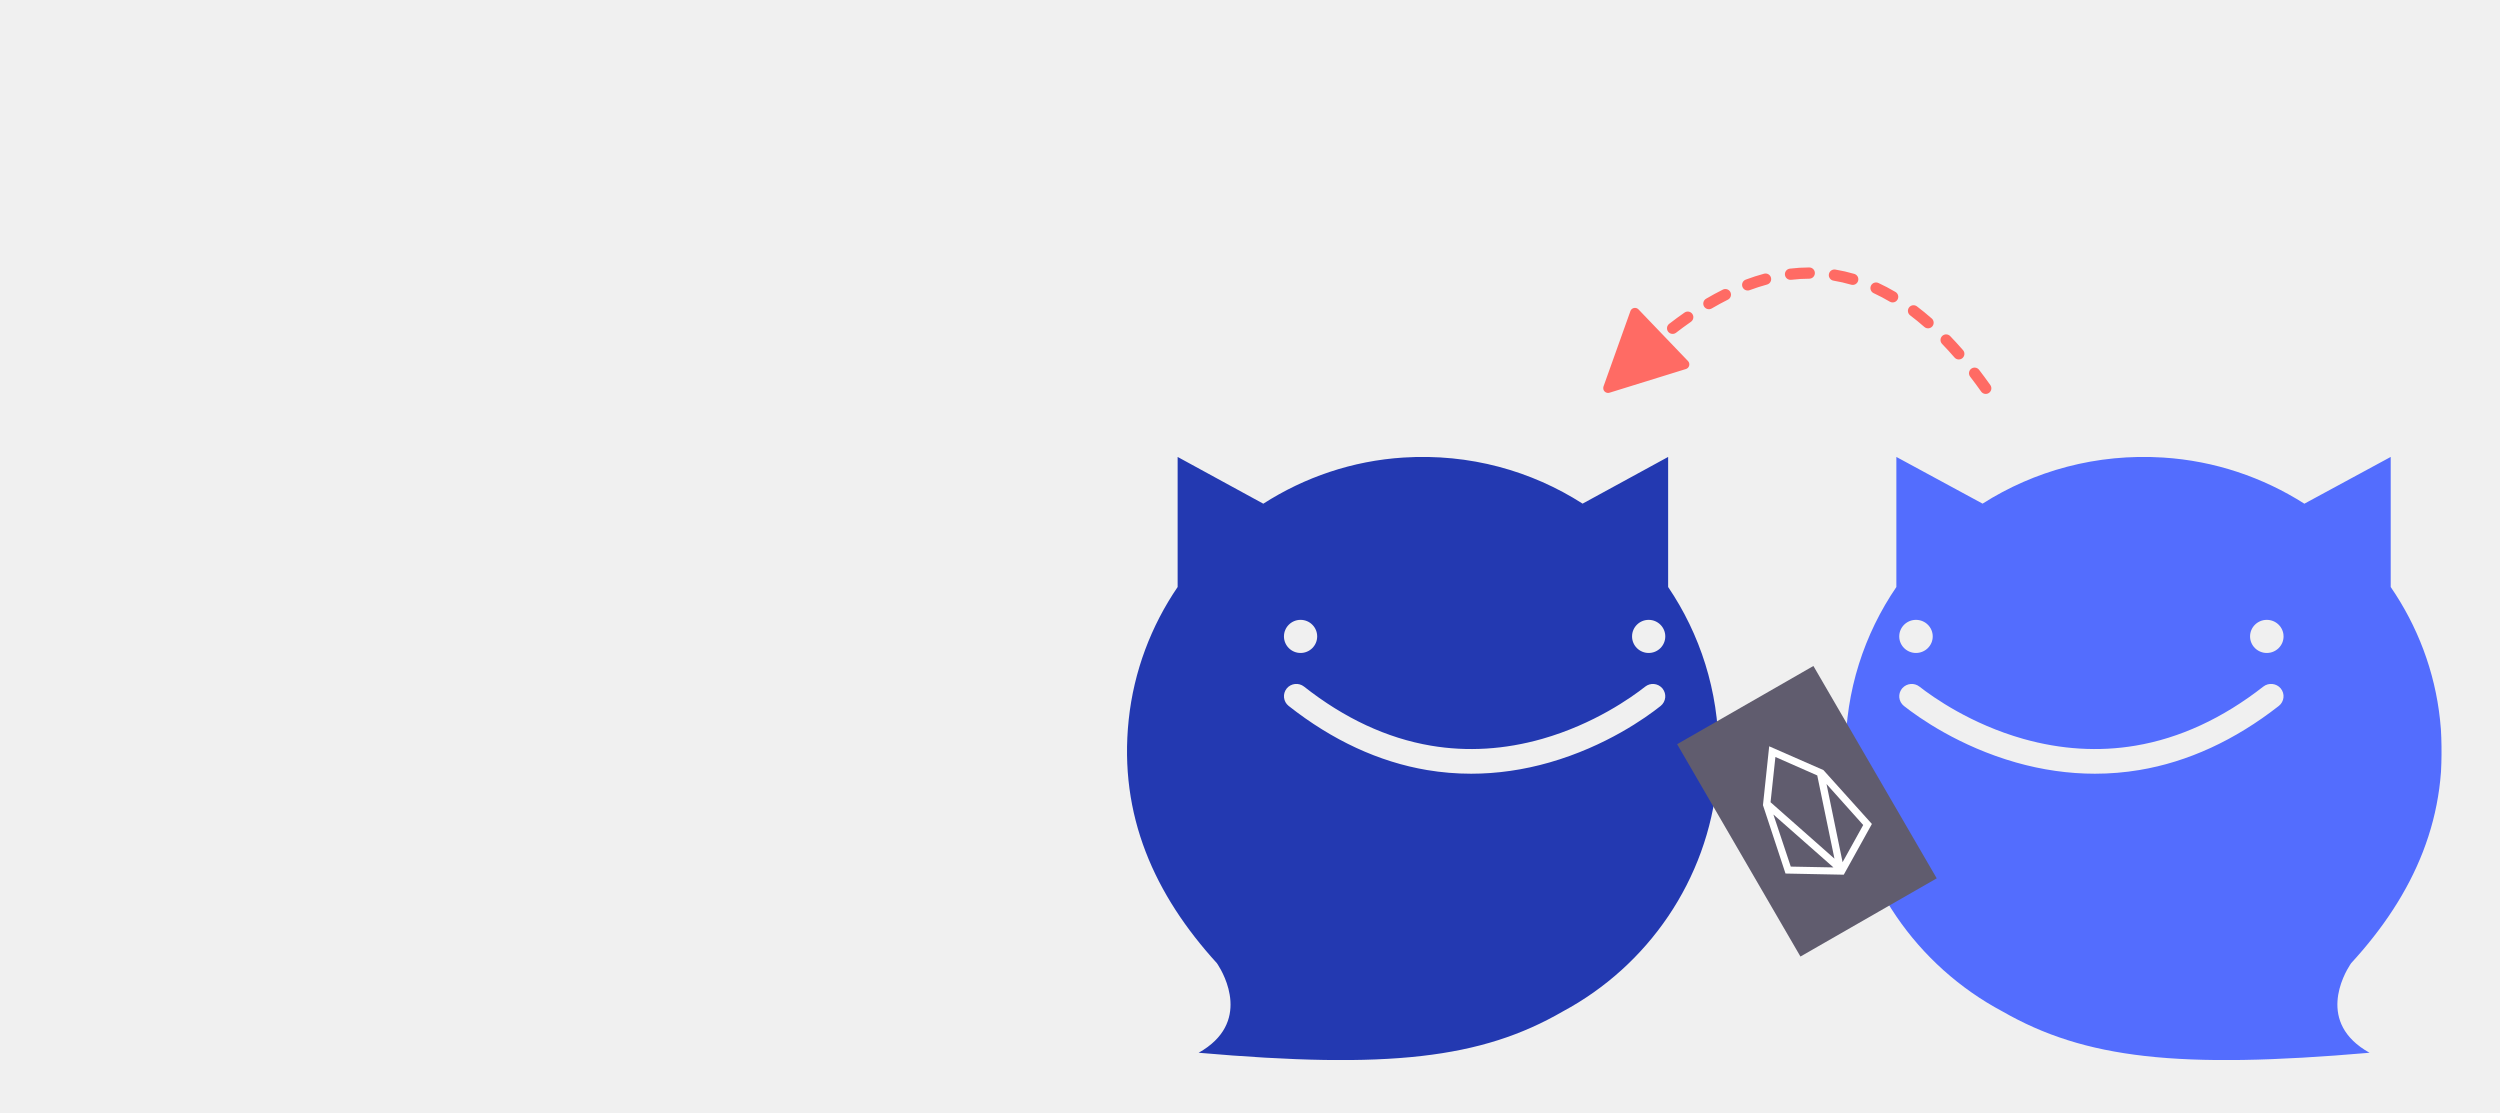
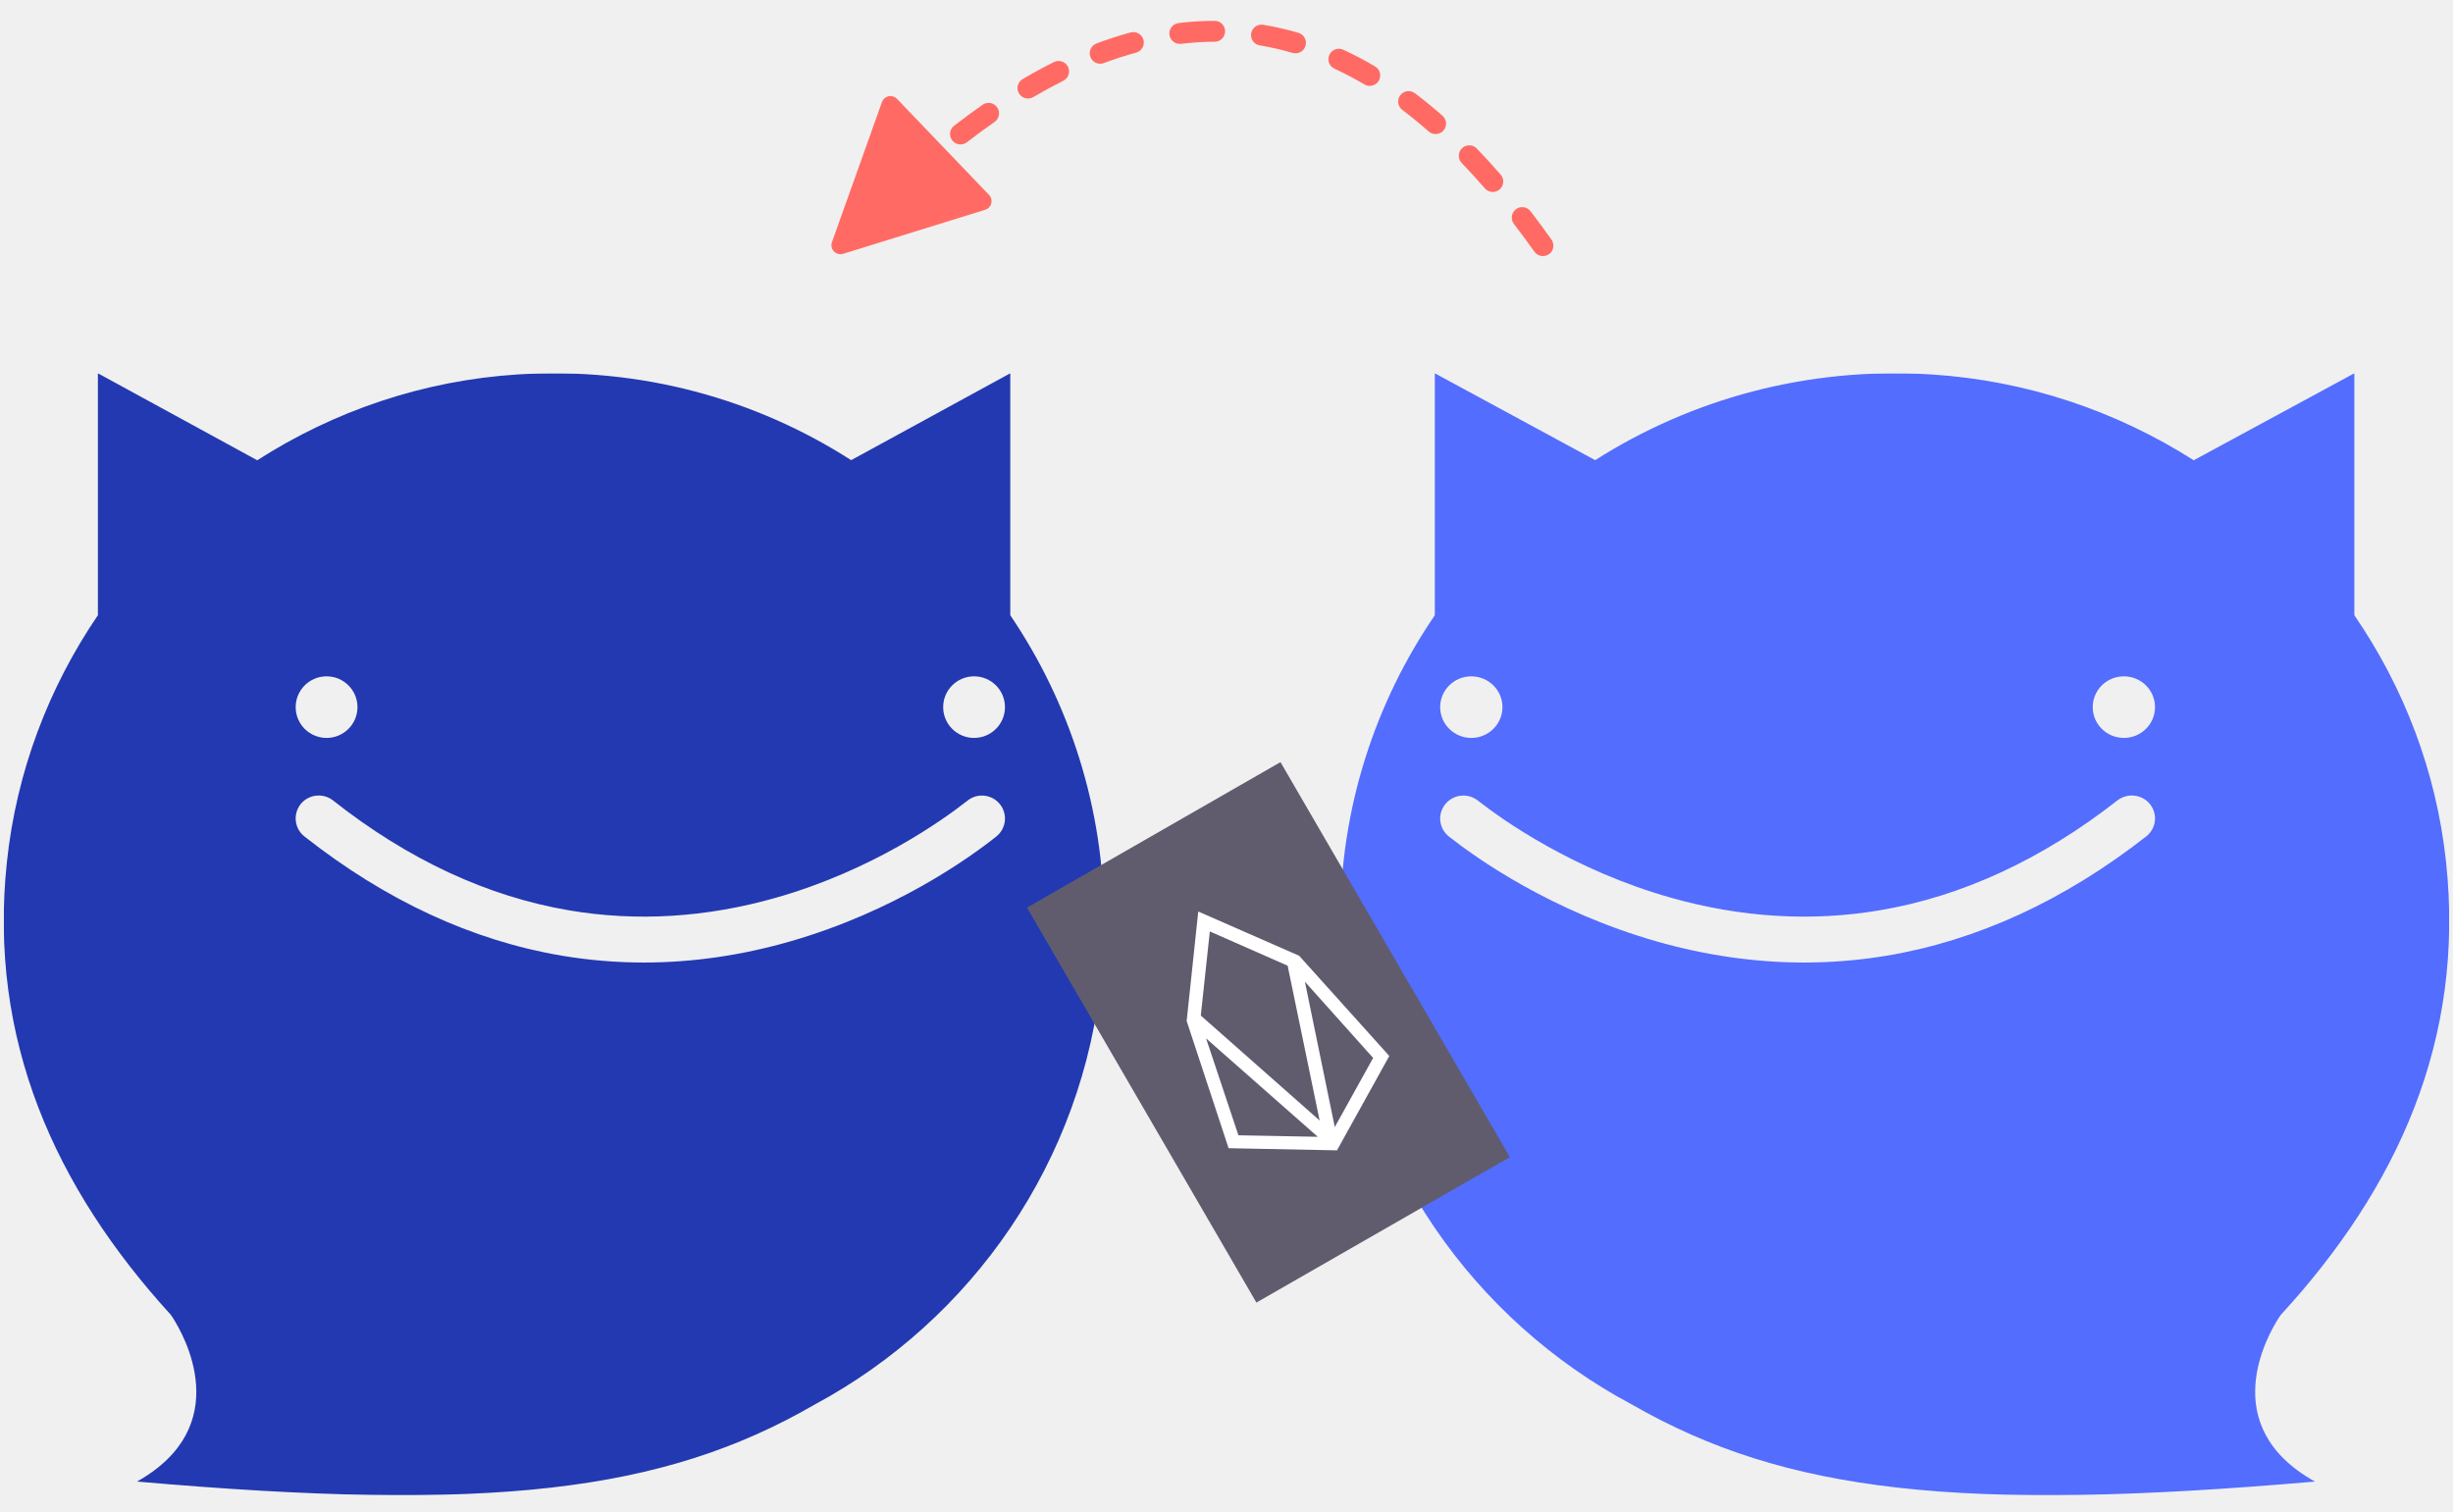
- <svg xmlns="http://www.w3.org/2000/svg" xmlns:xlink="http://www.w3.org/1999/xlink" width="400px" height="178px" viewBox="0 0 400 178" version="1.1">
+ <svg xmlns="http://www.w3.org/2000/svg" xmlns:xlink="http://www.w3.org/1999/xlink" width="211px" height="130px" viewBox="0" version="1.1">
  <defs>
    <polygon id="path-1" points="0.015 0.109 94.679 0.109 94.679 96.614 0.015 96.614" />
    <polygon id="path-3" points="0.015 0.109 95.42 0.109 95.42 96.614 0.015 96.614" />
  </defs>
  <g id="Symbols" stroke="none" stroke-width="1" fill="none" fill-rule="evenodd">
    <g id="img_vote2">
-       <g id="Group-5" transform="translate(180, 73)">
+       <g id="Group-5" transform="translate(0, 32)">
        <g id="Group-17" transform="translate(47.5, 48.5) scale(-1, 1) translate(-47.5, -48.5) ">
          <g id="Group">
            <g id="Group-3">
              <mask id="mask-2" fill="white">
                <use xlink:href="#path-1" />
              </mask>
              <g id="Clip-2" />
              <path d="M66.909,31.475 C65.441,31.475 64.251,30.289 64.251,28.826 C64.251,27.363 65.441,26.177 66.909,26.177 C68.377,26.177 69.567,27.363 69.567,28.826 C69.567,30.289 68.377,31.475 66.909,31.475 M69.555,38.614 C69.498,39.141 69.235,39.616 68.819,39.946 C61.819,45.462 54.366,48.912 46.664,50.208 C44.347,50.598 41.974,50.795 39.614,50.795 C35.471,50.795 31.256,50.189 27.09,48.996 C18.027,46.398 11.63,41.807 9.299,39.954 C8.878,39.616 8.609,39.115 8.562,38.58 C8.52,38.095 8.662,37.61 8.954,37.222 L9.057,37.096 C9.762,36.31 10.948,36.212 11.769,36.862 C13.957,38.585 19.95,42.856 28.252,45.221 C34.25,46.928 40.232,47.295 46.051,46.306 C53.072,45.119 59.906,41.936 66.357,36.852 C67.201,36.186 68.44,36.323 69.119,37.146 C69.458,37.565 69.613,38.085 69.555,38.614 M11.213,26.177 C12.681,26.177 13.871,27.363 13.871,28.826 C13.871,30.289 12.681,31.475 11.213,31.475 C9.745,31.475 8.555,30.289 8.555,28.826 C8.555,27.363 9.745,26.177 11.213,26.177 M80.137,81.352 C80.162,81.314 80.266,81.16 80.308,81.098 C90.268,70.172 96.025,57.457 94.409,42.167 C93.585,34.364 90.803,27.12 86.579,20.92 L86.579,0.109 L72.872,7.592 C66.292,3.369 58.624,0.725 50.444,0.207 C39.857,-0.464 29.961,2.34 21.786,7.582 L8.098,0.109 L8.098,20.92 L8.099,20.92 C3.003,28.446 0.026,37.515 0.026,47.277 C0.026,47.277 -0.06,49 0.248,51.815 C1.785,67.849 11.371,81.541 24.938,88.826 C38.01,96.39 52.883,98.094 83.216,95.442 C74.727,90.667 79.173,82.849 80.137,81.352" id="Fill-1" fill="#2339B1" mask="url(#mask-2)" />
            </g>
          </g>
        </g>
        <g id="Group-17" transform="translate(81, 0)">
          <g id="Group" transform="translate(34.25676, 0)">
            <g id="Group-3">
              <mask id="mask-4" fill="white">
                <use xlink:href="#path-3" />
              </mask>
              <g id="Clip-2" />
              <path d="M67.433,31.475 C65.953,31.475 64.754,30.289 64.754,28.826 C64.754,27.363 65.953,26.177 67.433,26.177 C68.912,26.177 70.112,27.363 70.112,28.826 C70.112,30.289 68.912,31.475 67.433,31.475 M70.099,38.614 C70.041,39.141 69.776,39.616 69.357,39.946 C62.302,45.462 54.792,48.912 47.029,50.208 C44.694,50.598 42.302,50.795 39.924,50.795 C35.748,50.795 31.501,50.189 27.301,48.996 C18.168,46.398 11.721,41.807 9.372,39.954 C8.947,39.616 8.676,39.115 8.629,38.58 C8.587,38.095 8.73,37.61 9.024,37.222 L9.127,37.096 C9.838,36.31 11.034,36.212 11.861,36.862 C14.067,38.585 20.106,42.856 28.473,45.221 C34.518,46.928 40.547,47.295 46.411,46.306 C53.487,45.119 60.375,41.936 66.876,36.852 C67.727,36.186 68.976,36.323 69.659,37.146 C70.001,37.565 70.158,38.085 70.099,38.614 M11.301,26.177 C12.78,26.177 13.98,27.363 13.98,28.826 C13.98,30.289 12.78,31.475 11.301,31.475 C9.821,31.475 8.622,30.289 8.622,28.826 C8.622,27.363 9.821,26.177 11.301,26.177 M80.764,81.352 C80.789,81.314 80.894,81.16 80.936,81.098 C90.975,70.172 96.776,57.457 95.148,42.167 C94.317,34.364 91.514,27.12 87.257,20.92 L87.257,0.109 L73.442,7.592 C66.811,3.369 59.082,0.725 50.839,0.207 C40.169,-0.464 30.195,2.34 21.956,7.582 L8.161,0.109 L8.161,20.92 L8.163,20.92 C3.026,28.446 0.026,37.515 0.026,47.277 C0.026,47.277 -0.06,49 0.25,51.815 C1.799,67.849 11.46,81.541 25.133,88.826 C38.307,96.39 53.297,98.094 83.867,95.442 C75.312,90.667 79.793,82.849 80.764,81.352" id="Fill-1" fill="#536DFE" mask="url(#mask-4)" />
            </g>
          </g>
          <g id="Group" transform="translate(28.19246, 57.11354) rotate(15) translate(-28.19246, -57.11354) translate(5.192462, 34.11354)">
            <polygon id="Fill-1" fill="#605C6E" points="17.822 0 0 17.731 27.853 45.441 45.676 27.711 17.823 0" />
            <path d="M22.633,31.942 L17.79,24.611 L29.264,30.301 L22.633,31.942 Z M24.738,17.699 L32.106,22.516 L30.458,29.114 L24.738,17.699 Z M16.843,22.831 L15.72,15.64 L22.949,16.756 L29.054,28.905 L16.843,22.831 Z M14.316,14.243 L15.79,23.599 L22.106,33.233 L31.159,30.999 L33.405,21.993 L23.685,15.674 L14.316,14.243 Z" id="Fill-2" fill="#FFFFFF" />
          </g>
        </g>
+         <g transform="translate(-185,-73)">
+           <path id="Path-3" d="M256.561,61.832 L260.865,49.777 C261.009,49.374 261.453,49.164 261.856,49.308 C261.97,49.348 262.072,49.415 262.155,49.501 L270.077,57.767 C270.374,58.076 270.363,58.567 270.054,58.863 C269.967,58.947 269.862,59.009 269.747,59.044 L257.521,62.834 C257.112,62.96 256.677,62.732 256.55,62.322 C256.501,62.162 256.504,61.99 256.561,61.832 Z M318.453,61.609 C318.74,62.014 318.645,62.576 318.239,62.864 C317.834,63.151 317.272,63.056 316.985,62.65 C316.401,61.827 315.814,61.032 315.224,60.265 C314.921,59.871 314.995,59.306 315.389,59.003 C315.783,58.7 316.348,58.773 316.651,59.167 C317.255,59.953 317.855,60.767 318.453,61.609 Z M314.086,56.025 C314.412,56.4 314.372,56.968 313.996,57.294 C313.621,57.62 313.053,57.58 312.727,57.205 C312.065,56.444 311.401,55.718 310.733,55.025 C310.388,54.668 310.398,54.098 310.755,53.753 C311.113,53.408 311.683,53.418 312.028,53.775 C312.718,54.49 313.404,55.24 314.086,56.025 Z M309.082,50.958 C309.455,51.286 309.492,51.854 309.164,52.228 C308.836,52.601 308.268,52.638 307.894,52.31 C307.141,51.649 306.384,51.03 305.622,50.454 C305.226,50.154 305.148,49.589 305.448,49.193 C305.748,48.797 306.312,48.719 306.708,49.019 C307.505,49.621 308.296,50.268 309.082,50.958 Z M303.279,46.713 C303.708,46.965 303.85,47.517 303.598,47.945 C303.345,48.374 302.794,48.516 302.365,48.264 C301.512,47.76 300.653,47.309 299.79,46.91 C299.339,46.701 299.142,46.166 299.351,45.715 C299.56,45.264 300.094,45.067 300.546,45.276 C301.464,45.701 302.375,46.18 303.279,46.713 Z M296.687,43.822 C297.164,43.962 297.438,44.462 297.298,44.939 C297.159,45.416 296.659,45.689 296.182,45.55 C295.248,45.277 294.309,45.062 293.363,44.906 C292.872,44.825 292.541,44.362 292.622,43.871 C292.703,43.381 293.166,43.049 293.656,43.13 C294.674,43.298 295.684,43.529 296.687,43.822 Z M289.478,42.792 C289.975,42.791 290.379,43.193 290.38,43.69 C290.381,44.187 289.979,44.591 289.481,44.592 C288.525,44.593 287.562,44.652 286.592,44.769 C286.099,44.828 285.651,44.476 285.591,43.983 C285.532,43.489 285.884,43.041 286.378,42.982 C287.417,42.857 288.451,42.793 289.478,42.792 Z M282.252,43.791 C282.731,43.661 283.226,43.945 283.356,44.424 C283.486,44.904 283.202,45.399 282.723,45.529 C281.804,45.778 280.879,46.077 279.948,46.425 C279.483,46.599 278.964,46.363 278.79,45.898 C278.615,45.432 278.851,44.914 279.317,44.739 C280.3,44.371 281.278,44.055 282.252,43.791 Z M275.658,46.338 C276.103,46.116 276.643,46.297 276.865,46.742 C277.087,47.187 276.906,47.727 276.461,47.949 C275.606,48.376 274.745,48.843 273.879,49.352 C273.45,49.603 272.899,49.46 272.647,49.031 C272.395,48.603 272.539,48.051 272.968,47.799 C273.868,47.271 274.765,46.783 275.658,46.338 Z M269.523,50.011 C269.931,49.727 270.492,49.828 270.776,50.235 C271.06,50.643 270.959,51.204 270.552,51.488 C269.762,52.039 268.968,52.622 268.169,53.238 C267.776,53.542 267.211,53.47 266.907,53.076 C266.603,52.683 266.676,52.118 267.069,51.814 C267.89,51.18 268.708,50.579 269.523,50.011 Z" fill="#FF6B64" fill-rule="nonzero" />
+         </g>
      </g>
-       <path id="Path-3" d="M256.561,61.832 L260.865,49.777 C261.009,49.374 261.453,49.164 261.856,49.308 C261.97,49.348 262.072,49.415 262.155,49.501 L270.077,57.767 C270.374,58.076 270.363,58.567 270.054,58.863 C269.967,58.947 269.862,59.009 269.747,59.044 L257.521,62.834 C257.112,62.96 256.677,62.732 256.55,62.322 C256.501,62.162 256.504,61.99 256.561,61.832 Z M318.453,61.609 C318.74,62.014 318.645,62.576 318.239,62.864 C317.834,63.151 317.272,63.056 316.985,62.65 C316.401,61.827 315.814,61.032 315.224,60.265 C314.921,59.871 314.995,59.306 315.389,59.003 C315.783,58.7 316.348,58.773 316.651,59.167 C317.255,59.953 317.855,60.767 318.453,61.609 Z M314.086,56.025 C314.412,56.4 314.372,56.968 313.996,57.294 C313.621,57.62 313.053,57.58 312.727,57.205 C312.065,56.444 311.401,55.718 310.733,55.025 C310.388,54.668 310.398,54.098 310.755,53.753 C311.113,53.408 311.683,53.418 312.028,53.775 C312.718,54.49 313.404,55.24 314.086,56.025 Z M309.082,50.958 C309.455,51.286 309.492,51.854 309.164,52.228 C308.836,52.601 308.268,52.638 307.894,52.31 C307.141,51.649 306.384,51.03 305.622,50.454 C305.226,50.154 305.148,49.589 305.448,49.193 C305.748,48.797 306.312,48.719 306.708,49.019 C307.505,49.621 308.296,50.268 309.082,50.958 Z M303.279,46.713 C303.708,46.965 303.85,47.517 303.598,47.945 C303.345,48.374 302.794,48.516 302.365,48.264 C301.512,47.76 300.653,47.309 299.79,46.91 C299.339,46.701 299.142,46.166 299.351,45.715 C299.56,45.264 300.094,45.067 300.546,45.276 C301.464,45.701 302.375,46.18 303.279,46.713 Z M296.687,43.822 C297.164,43.962 297.438,44.462 297.298,44.939 C297.159,45.416 296.659,45.689 296.182,45.55 C295.248,45.277 294.309,45.062 293.363,44.906 C292.872,44.825 292.541,44.362 292.622,43.871 C292.703,43.381 293.166,43.049 293.656,43.13 C294.674,43.298 295.684,43.529 296.687,43.822 Z M289.478,42.792 C289.975,42.791 290.379,43.193 290.38,43.69 C290.381,44.187 289.979,44.591 289.481,44.592 C288.525,44.593 287.562,44.652 286.592,44.769 C286.099,44.828 285.651,44.476 285.591,43.983 C285.532,43.489 285.884,43.041 286.378,42.982 C287.417,42.857 288.451,42.793 289.478,42.792 Z M282.252,43.791 C282.731,43.661 283.226,43.945 283.356,44.424 C283.486,44.904 283.202,45.399 282.723,45.529 C281.804,45.778 280.879,46.077 279.948,46.425 C279.483,46.599 278.964,46.363 278.79,45.898 C278.615,45.432 278.851,44.914 279.317,44.739 C280.3,44.371 281.278,44.055 282.252,43.791 Z M275.658,46.338 C276.103,46.116 276.643,46.297 276.865,46.742 C277.087,47.187 276.906,47.727 276.461,47.949 C275.606,48.376 274.745,48.843 273.879,49.352 C273.45,49.603 272.899,49.46 272.647,49.031 C272.395,48.603 272.539,48.051 272.968,47.799 C273.868,47.271 274.765,46.783 275.658,46.338 Z M269.523,50.011 C269.931,49.727 270.492,49.828 270.776,50.235 C271.06,50.643 270.959,51.204 270.552,51.488 C269.762,52.039 268.968,52.622 268.169,53.238 C267.776,53.542 267.211,53.47 266.907,53.076 C266.603,52.683 266.676,52.118 267.069,51.814 C267.89,51.18 268.708,50.579 269.523,50.011 Z" fill="#FF6B64" fill-rule="nonzero" />
    </g>
  </g>
</svg>
